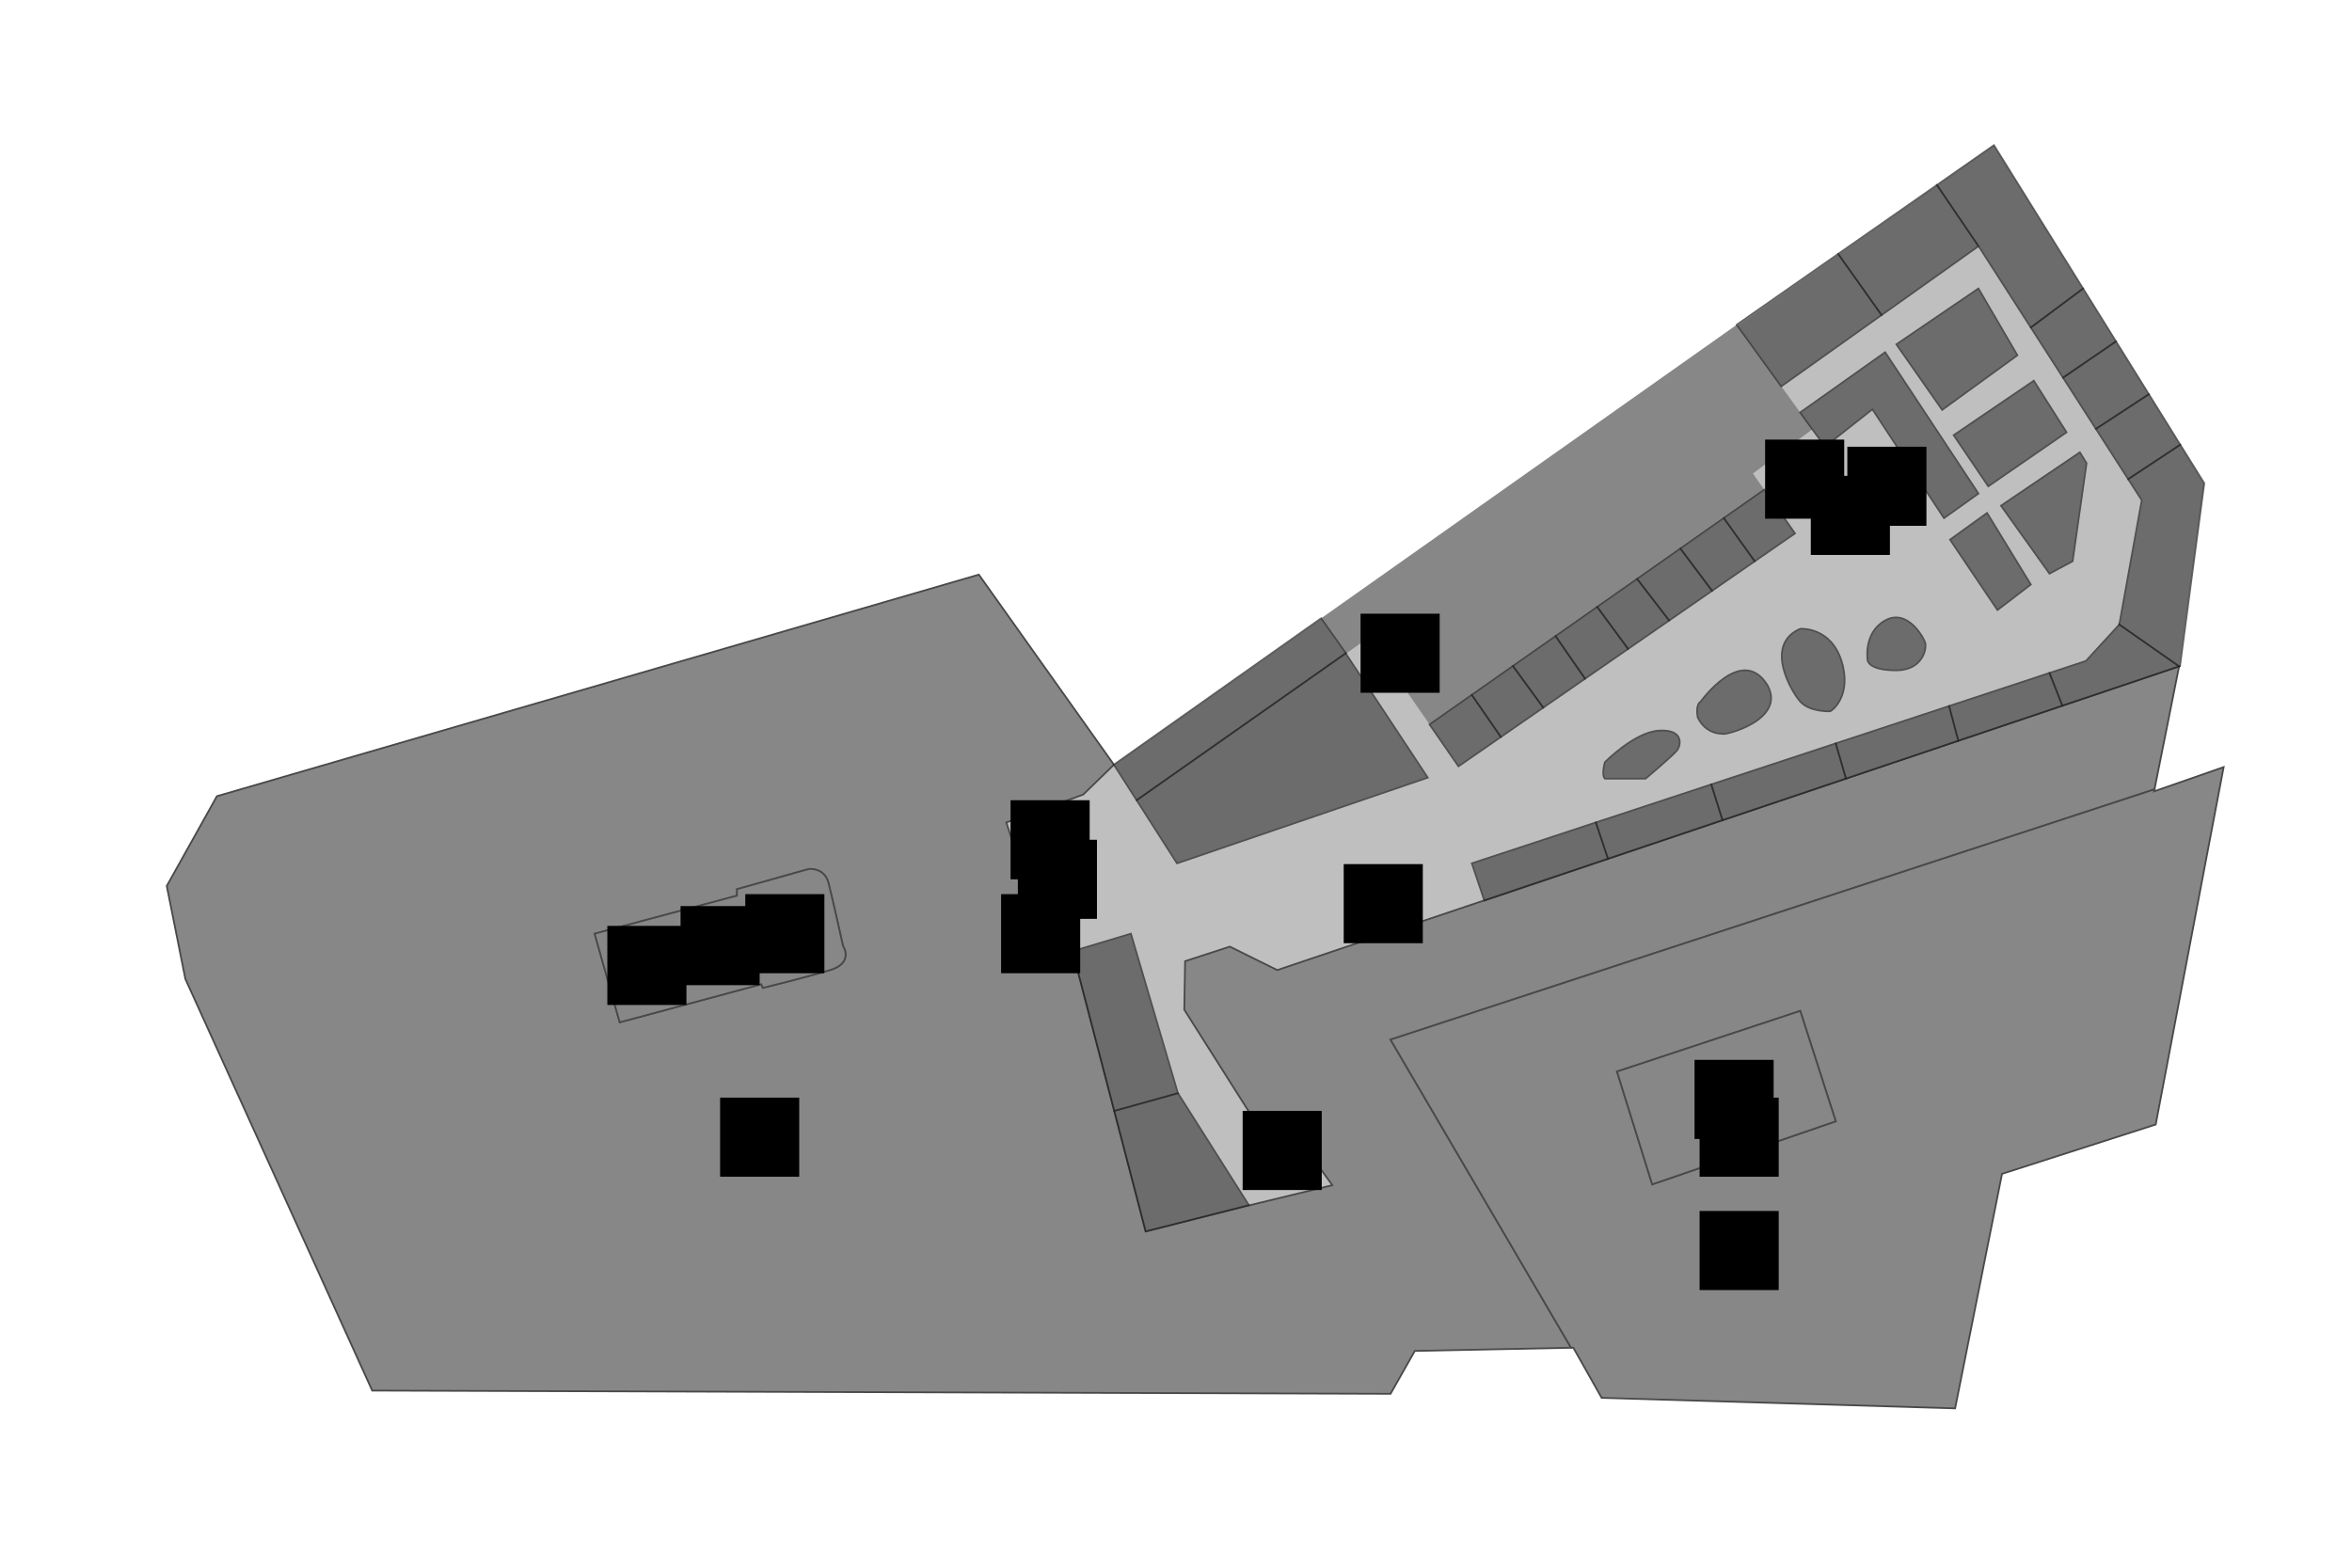
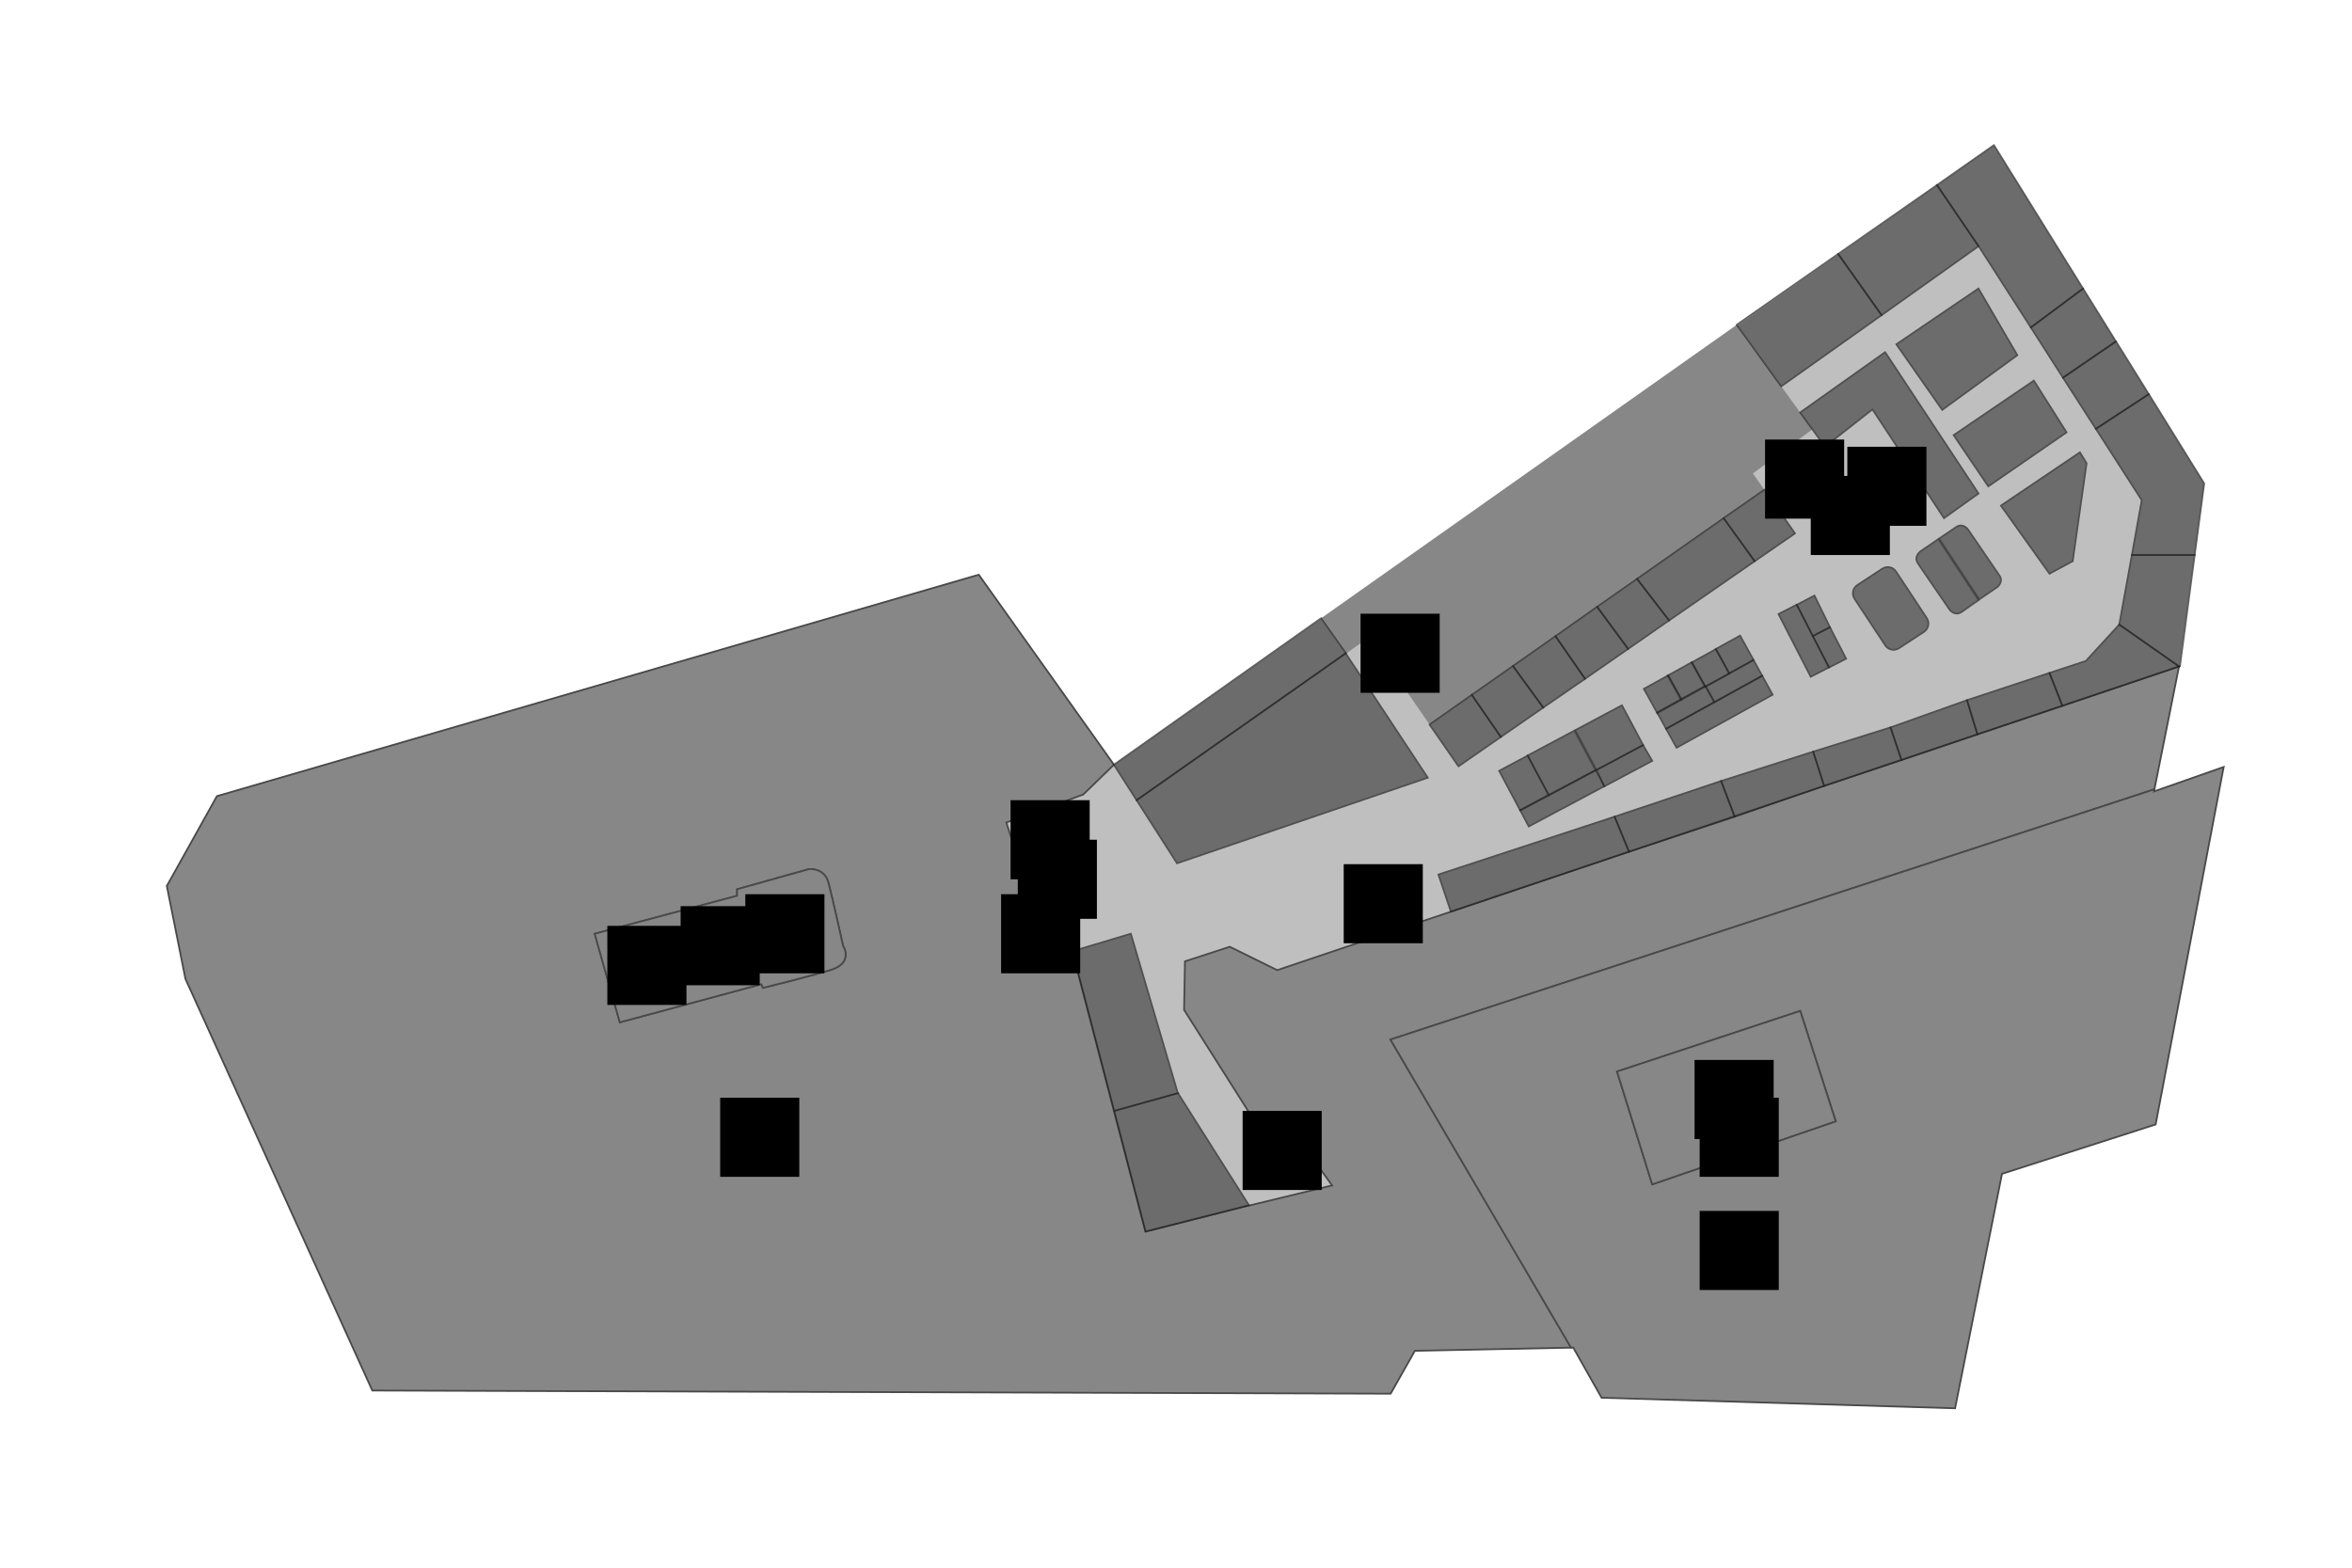
- <svg xmlns="http://www.w3.org/2000/svg" version="1.1" id="Layer_1" x="0px" y="0px" width="1338px" height="892px" viewBox="0 0 1338 892" enable-background="new 0 0 1338 892" xml:space="preserve">
+ <svg xmlns="http://www.w3.org/2000/svg" version="1.1" id="Layer_1" x="0px" y="0px" viewBox="0 0 1338 892" style="enable-background:new 0 0 1338 892;" xml:space="preserve">
+   <style type="text/css">
+ 	.st0{fill:#BFBFBF;}
+ 	.st1{fill:#878787;stroke:#494949;stroke-miterlimit:10;}
+ 	.st2{fill:#878787;}
+ 	.st3{opacity:0.7;fill:#494949;stroke:#212121;stroke-miterlimit:10;enable-background:new    ;}
+ </style>
  <g id="background">
</g>
  <g id="etc">
-     <polygon fill="#BFBFBF" points="1225.414,450.379 1225.645,449.226 1239.643,379.268 1253.939,275.071 1134.305,82.735    633.681,435.198 556.84,327.065 123.394,453.142 94.865,504.216 105.448,557.13 211.739,791.33 791.049,793.172 804.854,768.784    893.737,766.971 895.038,766.944 911.144,795.472 1112.223,801.454 1138.908,668.016 1226.333,639.948 1264.984,436.575  " />
-     <path id="etc-parking" fill="#878787" stroke="#494949" stroke-miterlimit="10" d="M1239.643,379.163L726.629,551.965   l-26.989-13.344l-25.465,8.283l-0.46,27.605l43.713,69.02l11.984-8.743l28.507,39.572l-47.393,11.502l-0.054-0.083l-58.735,14.891   l-41.552-159.46l-12.853,3.856l-24.847-77.086l43.712-15.858l17.481-17.026L556.84,326.96L123.394,453.037l-28.529,51.075   l10.583,52.914l106.291,234.198l579.31,1.843l13.805-24.389l88.885-1.813l-102.691-175.33l434.6-142.416L1239.643,379.163z    M472.173,551.964c-13.804,4.141-38.19,10.123-38.19,10.123l-0.921-2.074l-80.522,21.673l-14.264-50.426l80.983-21.627v-3.682   l40.952-11.503c0,0,8.743-0.921,11.043,7.821c2.3,8.743,8.282,35.891,8.282,35.891S485.977,547.823,472.173,551.964z" />
-     <path id="etc-automated-parking" fill="#878787" stroke="#494949" stroke-miterlimit="10" d="M1225.414,450.273l0.229-1.152   L791.046,591.537l102.691,175.33l1.301-0.027l16.104,28.527l201.079,5.981l26.687-133.438l87.425-28.067l38.651-203.373   L1225.414,450.273z M939.898,673.9l-20.017-64.188l104.222-34.51l20.211,62.809L939.898,673.9z" />
-     <polygon fill="#878787" points="1031.005,244.251 987.983,184.78 751.529,351.833 765.729,371.864 792.196,353.044 809.429,374.58    794.729,385.398 812.136,410.595 813.283,412.255 837.296,395.403 837.059,395.06 837.296,395.403 860.676,378.996    884.784,362.078 884.683,361.93 884.784,362.078 884.945,361.964 884.683,361.585 884.945,361.964 908.178,345.661    908.638,345.338 908.149,344.675 908.638,345.338 931.343,329.404 932.129,328.853 955.955,312.132 956.009,312.095    980.518,294.896 980.648,294.804 1003.658,278.657 997.186,269.445  " />
-     <polygon id="etc-automated-parking-lobby" fill="#878787" stroke="#494949" stroke-miterlimit="10" points="919.883,609.712    939.898,673.9 1044.314,638.01 1024.104,575.202  " />
-     <path id="etc-parking-lobby" fill="#878787" stroke="#494949" stroke-miterlimit="10" d="M433.063,560.013l0.92,2.074   c0,0,24.387-5.982,38.19-10.123s7.362-13.804,7.362-13.804s-5.982-27.147-8.282-35.891c-2.3-8.742-11.043-7.821-11.043-7.821   l-40.952,11.503v3.682l-80.983,21.627l14.264,50.426L433.063,560.013z" />
+     <polygon class="st0" points="1225.4,450.4 1225.6,449.2 1239.6,379.3 1253.9,275.1 1134.3,82.7 633.7,435.2 556.8,327.1    123.4,453.1 94.9,504.2 105.4,557.1 211.7,791.3 791,793.2 804.9,768.8 893.7,767 895,766.9 911.1,795.5 1112.2,801.5 1138.9,668    1226.3,639.9 1265,436.6  " />
+     <path id="etc-parking" class="st1" d="M1239.6,379.2L726.6,552l-27-13.3l-25.5,8.3l-0.5,27.6l43.7,69l12-8.7l28.5,39.6l-47.4,11.5   l-0.1-0.1l-58.7,14.9l-41.6-159.5l-12.9,3.9L572.5,468l43.7-15.9l17.5-17L556.8,327L123.4,453l-28.5,51.1l10.6,52.9l106.3,234.2   l579.3,1.8l13.8-24.4l88.9-1.8L791,591.5l434.6-142.4L1239.6,379.2z M472.2,552c-13.8,4.1-38.2,10.1-38.2,10.1l-0.9-2.1l-80.5,21.7   l-14.3-50.4l81-21.6V506l41-11.5c0,0,8.7-0.9,11,7.8c2.3,8.7,8.3,35.9,8.3,35.9S486,547.8,472.2,552z" />
+     <path id="etc-automated-parking" class="st1" d="M1225.4,450.3l0.2-1.2L791,591.5l102.7,175.3l1.3,0l16.1,28.5l201.1,6l26.7-133.4   l87.4-28.1l38.7-203.4L1225.4,450.3z M939.9,673.9l-20-64.2l104.2-34.5l20.2,62.8L939.9,673.9z" />
+     <polygon class="st2" points="1031,244.3 988,184.8 751.5,351.8 765.7,371.9 792.2,353 809.4,374.6 794.7,385.4 812.1,410.6    813.3,412.3 837.3,395.4 837.1,395.1 837.3,395.4 860.7,379 884.8,362.1 884.7,361.9 884.8,362.1 884.9,362 884.7,361.6 884.9,362    908.2,345.7 908.6,345.3 908.1,344.7 908.6,345.3 931.3,329.4 932.1,328.9 956,312.1 956,312.1 980.5,294.9 980.6,294.8    1003.7,278.7 997.2,269.4  " />
+     <polygon id="etc-automated-parking-lobby" class="st1" points="919.9,609.7 939.9,673.9 1044.3,638 1024.1,575.2  " />
+     <path id="etc-parking-lobby" class="st1" d="M433.1,560l0.9,2.1c0,0,24.4-6,38.2-10.1s7.4-13.8,7.4-13.8s-6-27.1-8.3-35.9   c-2.3-8.7-11-7.8-11-7.8l-41,11.5v3.7l-81,21.6l14.3,50.4L433.1,560z" />
  </g>
  <g id="rooms">
-     <polygon id="qbb-30" opacity="0.7" fill="#494949" stroke="#212121" stroke-miterlimit="10" enable-background="new    " points="   813.283,412.255 829.697,436.013 853.805,419.323 837.296,395.403  " />
-     <polygon id="qbb-28" opacity="0.7" fill="#494949" stroke="#212121" stroke-miterlimit="10" enable-background="new    " points="   860.676,378.996 877.911,402.634 901.714,386.155 884.945,361.964  " />
-     <polygon id="qbb-27" opacity="0.7" fill="#494949" stroke="#212121" stroke-miterlimit="10" enable-background="new    " points="   884.945,361.964 901.714,386.155 926.19,369.21 908.638,345.338  " />
-     <polygon id="qbb-26" opacity="0.7" fill="#494949" stroke="#212121" stroke-miterlimit="10" enable-background="new    " points="   908.638,345.338 926.19,369.21 949.543,353.044 931.343,329.405  " />
-     <polygon id="qbb-25" opacity="0.7" fill="#494949" stroke="#212121" stroke-miterlimit="10" enable-background="new    " points="   931.343,329.405 949.543,353.044 973.96,336.139 955.955,312.133  " />
-     <polygon id="qbb-24" opacity="0.7" fill="#494949" stroke="#212121" stroke-miterlimit="10" enable-background="new    " points="   955.955,312.133 973.96,336.139 998.23,319.336 980.648,294.804  " />
-     <polygon id="qbb-23" opacity="0.7" fill="#494949" stroke="#212121" stroke-miterlimit="10" enable-background="new    " points="   1003.658,278.657 980.648,294.804 998.23,319.336 1021.113,303.494  " />
-     <polygon id="qbb-29" opacity="0.7" fill="#494949" stroke="#212121" stroke-miterlimit="10" enable-background="new    " points="   837.296,395.403 853.805,419.323 877.911,402.634 860.676,378.996  " />
-     <polygon id="qbb-31" opacity="0.7" fill="#494949" stroke="#212121" stroke-miterlimit="10" enable-background="new    " points="   751.529,351.833 633.681,435.093 646.613,455.32 765.6,371.684  " />
-     <polygon id="quartier-food-court" opacity="0.7" fill="#494949" stroke="#212121" stroke-miterlimit="10" enable-background="new    " points="   812.212,442.454 765.623,371.938 765.729,371.864 765.6,371.684 646.613,455.32 669.571,491.229  " />
-     <polygon id="qbb-1" opacity="0.7" fill="#494949" stroke="#212121" stroke-miterlimit="10" enable-background="new    " points="   987.983,184.78 1013.323,219.808 1070.383,179.251 1045.708,144.481  " />
-     <polygon id="qbb-2" opacity="0.7" fill="#494949" stroke="#212121" stroke-miterlimit="10" enable-background="new    " points="   1045.708,144.481 1070.383,179.251 1125.48,140.089 1101.88,105.266  " />
-     <polygon id="qbb-4" opacity="0.7" fill="#494949" stroke="#212121" stroke-miterlimit="10" enable-background="new    " points="   1185.024,164.171 1155.285,186.329 1173.623,214.891 1203.744,194.266  " />
-     <polygon id="qbb-5" opacity="0.7" fill="#494949" stroke="#212121" stroke-miterlimit="10" enable-background="new    " points="   1222.438,224.321 1203.829,194.403 1203.744,194.266 1173.623,214.891 1192.334,244.035  " />
-     <polygon id="qbb-6" opacity="0.7" fill="#494949" stroke="#212121" stroke-miterlimit="10" enable-background="new    " points="   1222.438,224.321 1192.334,244.035 1210.689,272.629 1240.309,253.051  " />
-     <polygon id="qbb-7" opacity="0.7" fill="#494949" stroke="#212121" stroke-miterlimit="10" enable-background="new    " points="   1240.136,378.996 1253.939,274.965 1240.309,253.051 1210.689,272.629 1218.395,284.627 1205.626,355.371 1239.643,379.163  " />
-     <polygon id="qbb-8" opacity="0.7" fill="#494949" stroke="#212121" stroke-miterlimit="10" enable-background="new    " points="   1205.626,355.371 1205.626,355.373 1186.646,376.079 1165.901,382.917 1173.223,401.553 1239.643,379.163  " />
-     <polygon id="qbb-12" opacity="0.7" fill="#494949" stroke="#212121" stroke-miterlimit="10" enable-background="new    " points="   907.838,467.977 914.741,488.688 979.918,466.717 973.521,446.327  " />
-     <polygon id="qbb-11" opacity="0.7" fill="#494949" stroke="#212121" stroke-miterlimit="10" enable-background="new    " points="   973.521,446.327 979.918,466.717 1050.152,443.041 1044.314,422.993  " />
-     <polygon id="qbb-10" opacity="0.7" fill="#494949" stroke="#212121" stroke-miterlimit="10" enable-background="new    " points="   1108.801,401.737 1044.314,422.993 1050.152,443.041 1114.08,421.491  " />
-     <polygon id="qbb-13" opacity="0.7" fill="#494949" stroke="#212121" stroke-miterlimit="10" enable-background="new    " points="   837.296,491.229 844.42,512.394 914.741,488.688 907.838,467.977  " />
-     <polygon id="qbb-9" opacity="0.7" fill="#494949" stroke="#212121" stroke-miterlimit="10" enable-background="new    " points="   1165.901,382.917 1108.801,401.737 1114.08,421.491 1173.223,401.553  " />
-     <path id="qbb-22" opacity="0.7" fill="#494949" stroke="#212121" stroke-miterlimit="10" enable-background="new    " d="   M912.98,443.041h23.121c0,0,16.564-13.816,18.29-16.577c1.727-2.761,3.474-11.504-10.515-10.756   c-13.987,0.749-30.896,18.003-30.896,18.003S910.91,440.982,912.98,443.041z" />
-     <path id="qbb-21" opacity="0.7" fill="#494949" stroke="#212121" stroke-miterlimit="10" enable-background="new    " d="   M967.507,399.16c0,0,23.467-32.743,37.961-9.276c11.043,20.016-25.562,28.988-25.55,27.608c0,0-9.306,0.69-14.137-9.318   C964.377,400.531,967.507,399.16,967.507,399.16z" />
-     <path id="qbb-20" opacity="0.7" fill="#494949" stroke="#212121" stroke-miterlimit="10" enable-background="new    " d="   M1024.104,357.789c0,0,17.256-1.381,23.468,18.29c6.211,19.671-5.522,28.644-6.559,28.644s-11.732,0.263-16.909-5.563   C1018.927,393.334,1003.396,366.761,1024.104,357.789z" />
-     <path id="qbb-19" opacity="0.7" fill="#494949" stroke="#212121" stroke-miterlimit="10" enable-background="new    " d="   M1062.409,375.389c0,0-2.416-15.357,10.008-22.345c12.424-6.988,21.741,9.271,22.776,12.703   c1.035,3.431-1.562,15.664-16.486,15.667C1062.221,381.416,1062.409,375.389,1062.409,375.389z" />
-     <polygon id="qbb-14" opacity="0.7" fill="#494949" stroke="#212121" stroke-miterlimit="10" enable-background="new    " points="   1024.091,234.692 1072.417,200.423 1125.48,280.832 1105.892,294.804 1065.17,232.863 1038.193,254.106  " />
-     <polygon id="qbb-15" opacity="0.7" fill="#494949" stroke="#212121" stroke-miterlimit="10" enable-background="new    " points="   1078.807,195.937 1125.48,164.171 1147.648,202.149 1104.855,233.208  " />
-     <polygon id="qbb-16" opacity="0.7" fill="#494949" stroke="#212121" stroke-miterlimit="10" enable-background="new    " points="   1111.413,247.614 1156.967,216.643 1175.602,245.977 1131.084,276.69  " />
-     <polygon id="qbb-17" opacity="0.7" fill="#494949" stroke="#212121" stroke-miterlimit="10" enable-background="new    " points="   1138.331,287.733 1165.901,326.385 1179.053,319.336 1186.99,263.577 1183.194,257.365  " />
-     <polygon id="qbb-18" opacity="0.7" fill="#494949" stroke="#212121" stroke-miterlimit="10" enable-background="new    " points="   1109.343,307.059 1130.395,291.875 1155.285,332.588 1136.305,347.091  " />
-     <polygon id="qbc-1" opacity="0.7" fill="#494949" stroke="#212121" stroke-miterlimit="10" enable-background="new    " points="   670.034,621.902 643.346,531.26 610.186,541.208 633.874,632.112 670.118,622.035  " />
-     <polygon id="qbc-2" opacity="0.7" fill="#494949" stroke="#212121" stroke-miterlimit="10" enable-background="new    " points="   710.473,685.777 670.118,622.035 633.874,632.112 651.737,700.667  " />
-     <polygon id="qbb-3" opacity="0.7" fill="#494949" stroke="#212121" stroke-miterlimit="10" enable-background="new    " points="   1155.285,186.329 1125.563,140.031 1101.88,105.266 1134.305,82.629 1185.024,164.171  " />
+     <polygon id="qbb-34" class="st3" points="813.3,412.3 829.7,436 853.8,419.3 837.3,395.4  " />
+     <polygon id="qbb-36" class="st3" points="860.7,379 877.9,402.6 901.7,386.2 884.9,362  " />
+     <polygon id="qbb-37" class="st3" points="884.9,362 901.7,386.2 926.2,369.2 908.6,345.3  " />
+     <polygon id="qbb-38" class="st3" points="908.6,345.3 926.2,369.2 949.5,353 931.3,329.4  " />
+     <polygon id="qbb-39" class="st3" points="931.3,329.4 949.5,353 998.2,319.3 980.5,294.9  " />
+     <polygon id="qbb-40" class="st3" points="1003.7,278.7 980.6,294.8 998.2,319.3 1021.1,303.5  " />
+     <polygon id="qbb-35" class="st3" points="837.3,395.4 853.8,419.3 877.9,402.6 860.7,379  " />
+     <polygon id="qbb-31" class="st3" points="751.5,351.8 633.7,435.1 646.6,455.3 765.6,371.7  " />
+     <polygon id="quartier-food-court" class="st3" points="812.2,442.5 765.6,371.9 765.7,371.9 765.6,371.7 646.6,455.3 669.6,491.2     " />
+     <polygon id="qbb-1" class="st3" points="988,184.8 1013.3,219.8 1070.4,179.3 1045.7,144.5  " />
+     <polygon id="qbb-2" class="st3" points="1045.7,144.5 1070.4,179.3 1125.5,140.1 1101.9,105.3  " />
+     <polygon id="qbb-4" class="st3" points="1185,164.2 1155.3,186.3 1173.6,214.9 1203.7,194.3  " />
+     <polygon id="qbb-5" class="st3" points="1222.4,224.3 1203.8,194.4 1203.7,194.3 1173.6,214.9 1192.3,244  " />
+     <polygon id="qbb-6" class="st3" points="1222.4,224.3 1192.3,244 1210.7,272.6 1218.4,284.6 1212.8,315.8 1248.5,315.8    1253.9,275.1  " />
+     <polygon id="qbb-7" class="st3" points="1240.1,379 1248.5,315.8 1212.8,315.8 1205.6,355.4 1239.6,379.2  " />
+     <polygon id="qbb-8" class="st3" points="1205.6,355.4 1205.6,355.4 1186.6,376.1 1165.9,382.9 1173.2,401.6 1239.6,379.2  " />
+     <polygon id="qbb-12" class="st3" points="979.1,444.4 986.8,464.7 1037.7,447.1 1031.5,427.7  " />
+     <polygon id="qbb-11" class="st3" points="1031.5,427.7 1037.7,447.1 1081.7,432.4 1075.5,413.9  " />
+     <polygon id="qbb-10" class="st3" points="1119,398.4 1075.5,413.9 1081.7,432.4 1124.9,417.8  " />
+     <polygon id="qbb-33" class="st3" points="918.5,464.7 926.7,484.6 986.8,464.7 979.1,444.4  " />
+     <polygon id="qbb-13_1_" class="st3" points="818.3,497.6 825.4,518.7 926.7,484.6 918.5,464.7  " />
+     <polygon id="qbb-9" class="st3" points="1165.9,382.9 1119,398.4 1124.9,417.8 1173.2,401.6  " />
+     <polygon id="qbb-14" class="st3" points="1024.1,234.7 1072.4,200.4 1125.5,280.8 1105.9,294.8 1065.2,232.9 1038.2,254.1  " />
+     <polygon id="qbb-15" class="st3" points="1078.8,195.9 1125.5,164.2 1147.6,202.1 1104.9,233.2  " />
+     <polygon id="qbb-16" class="st3" points="1111.4,247.6 1157,216.6 1175.6,246 1131.1,276.7  " />
+     <polygon id="qbb-17" class="st3" points="1138.3,287.7 1165.9,326.4 1179.1,319.3 1187,263.6 1183.2,257.4  " />
+     <polygon id="qbc-1" class="st3" points="670,621.9 643.3,531.3 610.2,541.2 633.9,632.1 670.1,622  " />
+     <polygon id="qbc-2" class="st3" points="710.5,685.8 670.1,622 633.9,632.1 651.7,700.7  " />
+     <polygon id="qbb-3" class="st3" points="1155.3,186.3 1125.6,140 1101.9,105.3 1134.3,82.6 1185,164.2  " />
+     <path id="qbb-19_1_" class="st3" d="M1125.5,341.5l-22.9-34.7l-10.2,7c0,0-3.9,2.9-1.3,6.8c2.6,3.9,18,26.3,18,26.3   s2.9,3.9,6.8,1.3C1119.7,345.4,1125.5,341.5,1125.5,341.5z" />
+     <path id="qbb-18" class="st3" d="M1103.2,306.4l22.8,34.6l10.1-6.9c0,0,3.9-2.9,1.3-6.7s-17.9-26.2-17.9-26.2s-2.9-3.9-6.7-1.3   C1108.9,302.5,1103.2,306.4,1103.2,306.4z" />
+     <path id="qbb-20" class="st3" d="M1078.6,325.2l17.5,26.5c1.7,2.6,1,6.1-1.6,7.8l-14.2,9.3c-2.6,1.7-6.1,1-7.8-1.6l-17.5-26.5   c-1.7-2.6-1-6.1,1.6-7.8l14.2-9.3C1073.4,321.9,1076.9,322.6,1078.6,325.2z" />
+     <polygon id="qbb-21" class="st3" points="1041,356.9 1031.3,361.9 1022.2,344.1 1032.2,338.9  " />
+     <rect id="qbb-22" x="1035.3" y="358.3" transform="matrix(0.8894 -0.4571 0.4571 0.8894 -53.2671 516.4591)" class="st3" width="10.9" height="20.1" />
+     <rect id="qbb-23_1_" x="1020.3" y="344.5" transform="matrix(0.8894 -0.4571 0.4571 0.8894 -53.1708 509.3722)" class="st3" width="11.6" height="40.1" />
+     <rect id="qbb-24a" x="978.9" y="364.5" transform="matrix(0.8754 -0.4834 0.4834 0.8754 -57.0765 523.4377)" class="st3" width="15.8" height="15.8" />
+     <rect id="qbb-24b" x="965.1" y="372.2" transform="matrix(0.8754 -0.4834 0.4834 0.8754 -62.4828 517.7135)" class="st3" width="15.8" height="15.8" />
+     <rect id="qbb-28b" x="951.5" y="379.6" transform="matrix(0.8754 -0.4834 0.4834 0.8754 -67.7798 512.1049)" class="st3" width="15.8" height="15.8" />
+     <rect id="qbb-28a" x="938" y="387.1" transform="matrix(0.8754 -0.4834 0.4834 0.8754 -73.066 506.5078)" class="st3" width="15.8" height="15.8" />
+     <rect id="qbb-27_1_" x="943.3" y="397.2" transform="matrix(0.8754 -0.4834 0.4834 0.8754 -75.0671 513.6926)" class="st3" width="31.2" height="10.6" />
+     <rect id="qbb26" x="946.9" y="398.8" transform="matrix(0.8754 -0.4834 0.4834 0.8754 -73.8772 523.2896)" class="st3" width="62.4" height="12.3" />
+     <rect id="qbb-25_1_" x="971" y="382.4" transform="matrix(0.8754 -0.4834 0.4834 0.8754 -64.3862 525.1456)" class="st3" width="30.9" height="10.2" />
+     <rect id="qbb-32a" x="857.8" y="432.8" transform="matrix(0.8826 -0.4701 0.4701 0.8826 -107.706 459.8581)" class="st3" width="18.3" height="25.6" />
+     <rect id="qbb-31_1_" x="864.4" y="448.9" transform="matrix(0.8826 -0.4701 0.4701 0.8826 -109.1881 471.1099)" class="st3" width="48.6" height="10.5" />
+     <polygon id="qbb-30_1_" class="st3" points="939.9,432.9 912.7,447.4 908.3,438.1 934.7,424  " />
+     <rect id="qbb-32b" x="873.4" y="421.3" transform="matrix(0.8826 -0.4701 0.4701 0.8826 -99.8053 468.6138)" class="st3" width="30" height="25.6" />
+     <rect id="qbb-29_1_" x="900.5" y="406.9" transform="matrix(0.8826 -0.4701 0.4701 0.8826 -89.8653 479.6295)" class="st3" width="30" height="25.6" />
  </g>
  <g id="signs">
    <g id="escalator">
-       <rect id="_escalator-1" x="387.156" y="515.553" width="45" height="45" />
-       <rect id="_escalator-2" x="764.405" y="491.672" width="45" height="45" />
-       <rect id="_escalator-3" x="1050.905" y="254.191" width="45" height="45" />
+       <rect id="_escalator-1" x="387.2" y="515.6" width="45" height="45" />
+       <rect id="_escalator-2" x="764.4" y="491.7" width="45" height="45" />
+       <rect id="_escalator-3" x="1050.9" y="254.2" width="45" height="45" />
    </g>
    <g id="toilet">
-       <rect id="toilet-1" x="574.891" y="455.32" width="45" height="45" />
-       <rect id="toilet-2" x="1004.136" y="250.128" width="45" height="45" />
+       <rect id="toilet-1" x="574.9" y="455.3" width="45" height="45" />
+       <rect id="toilet-2" x="1004.1" y="250.1" width="45" height="45" />
    </g>
    <g id="lift">
-       <rect id="lift-1" x="706.913" y="632.112" width="45" height="45" />
-       <rect id="lift-2" x="966.865" y="624.551" width="45" height="45" />
-       <rect id="lift-3" x="579.032" y="477.82" width="45" height="45" />
-       <rect id="lift-4" x="773.999" y="349.184" width="45" height="45" />
-       <rect id="lift-5" x="1030.126" y="270.755" width="45" height="45" />
+       <rect id="lift-1" x="706.9" y="632.1" width="45" height="45" />
+       <rect id="lift-2" x="966.9" y="624.6" width="45" height="45" />
+       <rect id="lift-3" x="579" y="477.8" width="45" height="45" />
+       <rect id="lift-4" x="774" y="349.2" width="45" height="45" />
+       <rect id="lift-5" x="1030.1" y="270.8" width="45" height="45" />
    </g>
    <g id="parking">
-       <rect id="parking-1" x="409.656" y="624.551" width="45" height="45" />
-       <rect id="parking-2" x="966.864" y="689.042" width="45" height="45" />
+       <rect id="parking-1" x="409.7" y="624.6" width="45" height="45" />
+       <rect id="parking-2" x="966.9" y="689" width="45" height="45" />
    </g>
    <g id="driver-waiting-room">
-       <rect id="driver-waiting-room-1" x="423.975" y="508.76" width="45" height="45" />
-       <rect id="driver-waiting-room-2" x="963.981" y="603.051" width="45" height="45" />
+       <rect id="driver-waiting-room-1" x="424" y="508.8" width="45" height="45" />
+       <rect id="driver-waiting-room-2" x="964" y="603.1" width="45" height="45" />
    </g>
    <g id="entrance">
-       <rect id="entrance-2" x="569.5" y="508.76" width="45" height="45" />
-       <rect id="entrance-1" x="345.5" y="526.82" width="45" height="45" />
+       <rect id="entrance-2" x="569.5" y="508.8" width="45" height="45" />
+       <rect id="entrance-1" x="345.5" y="526.8" width="45" height="45" />
    </g>
  </g>
</svg>
